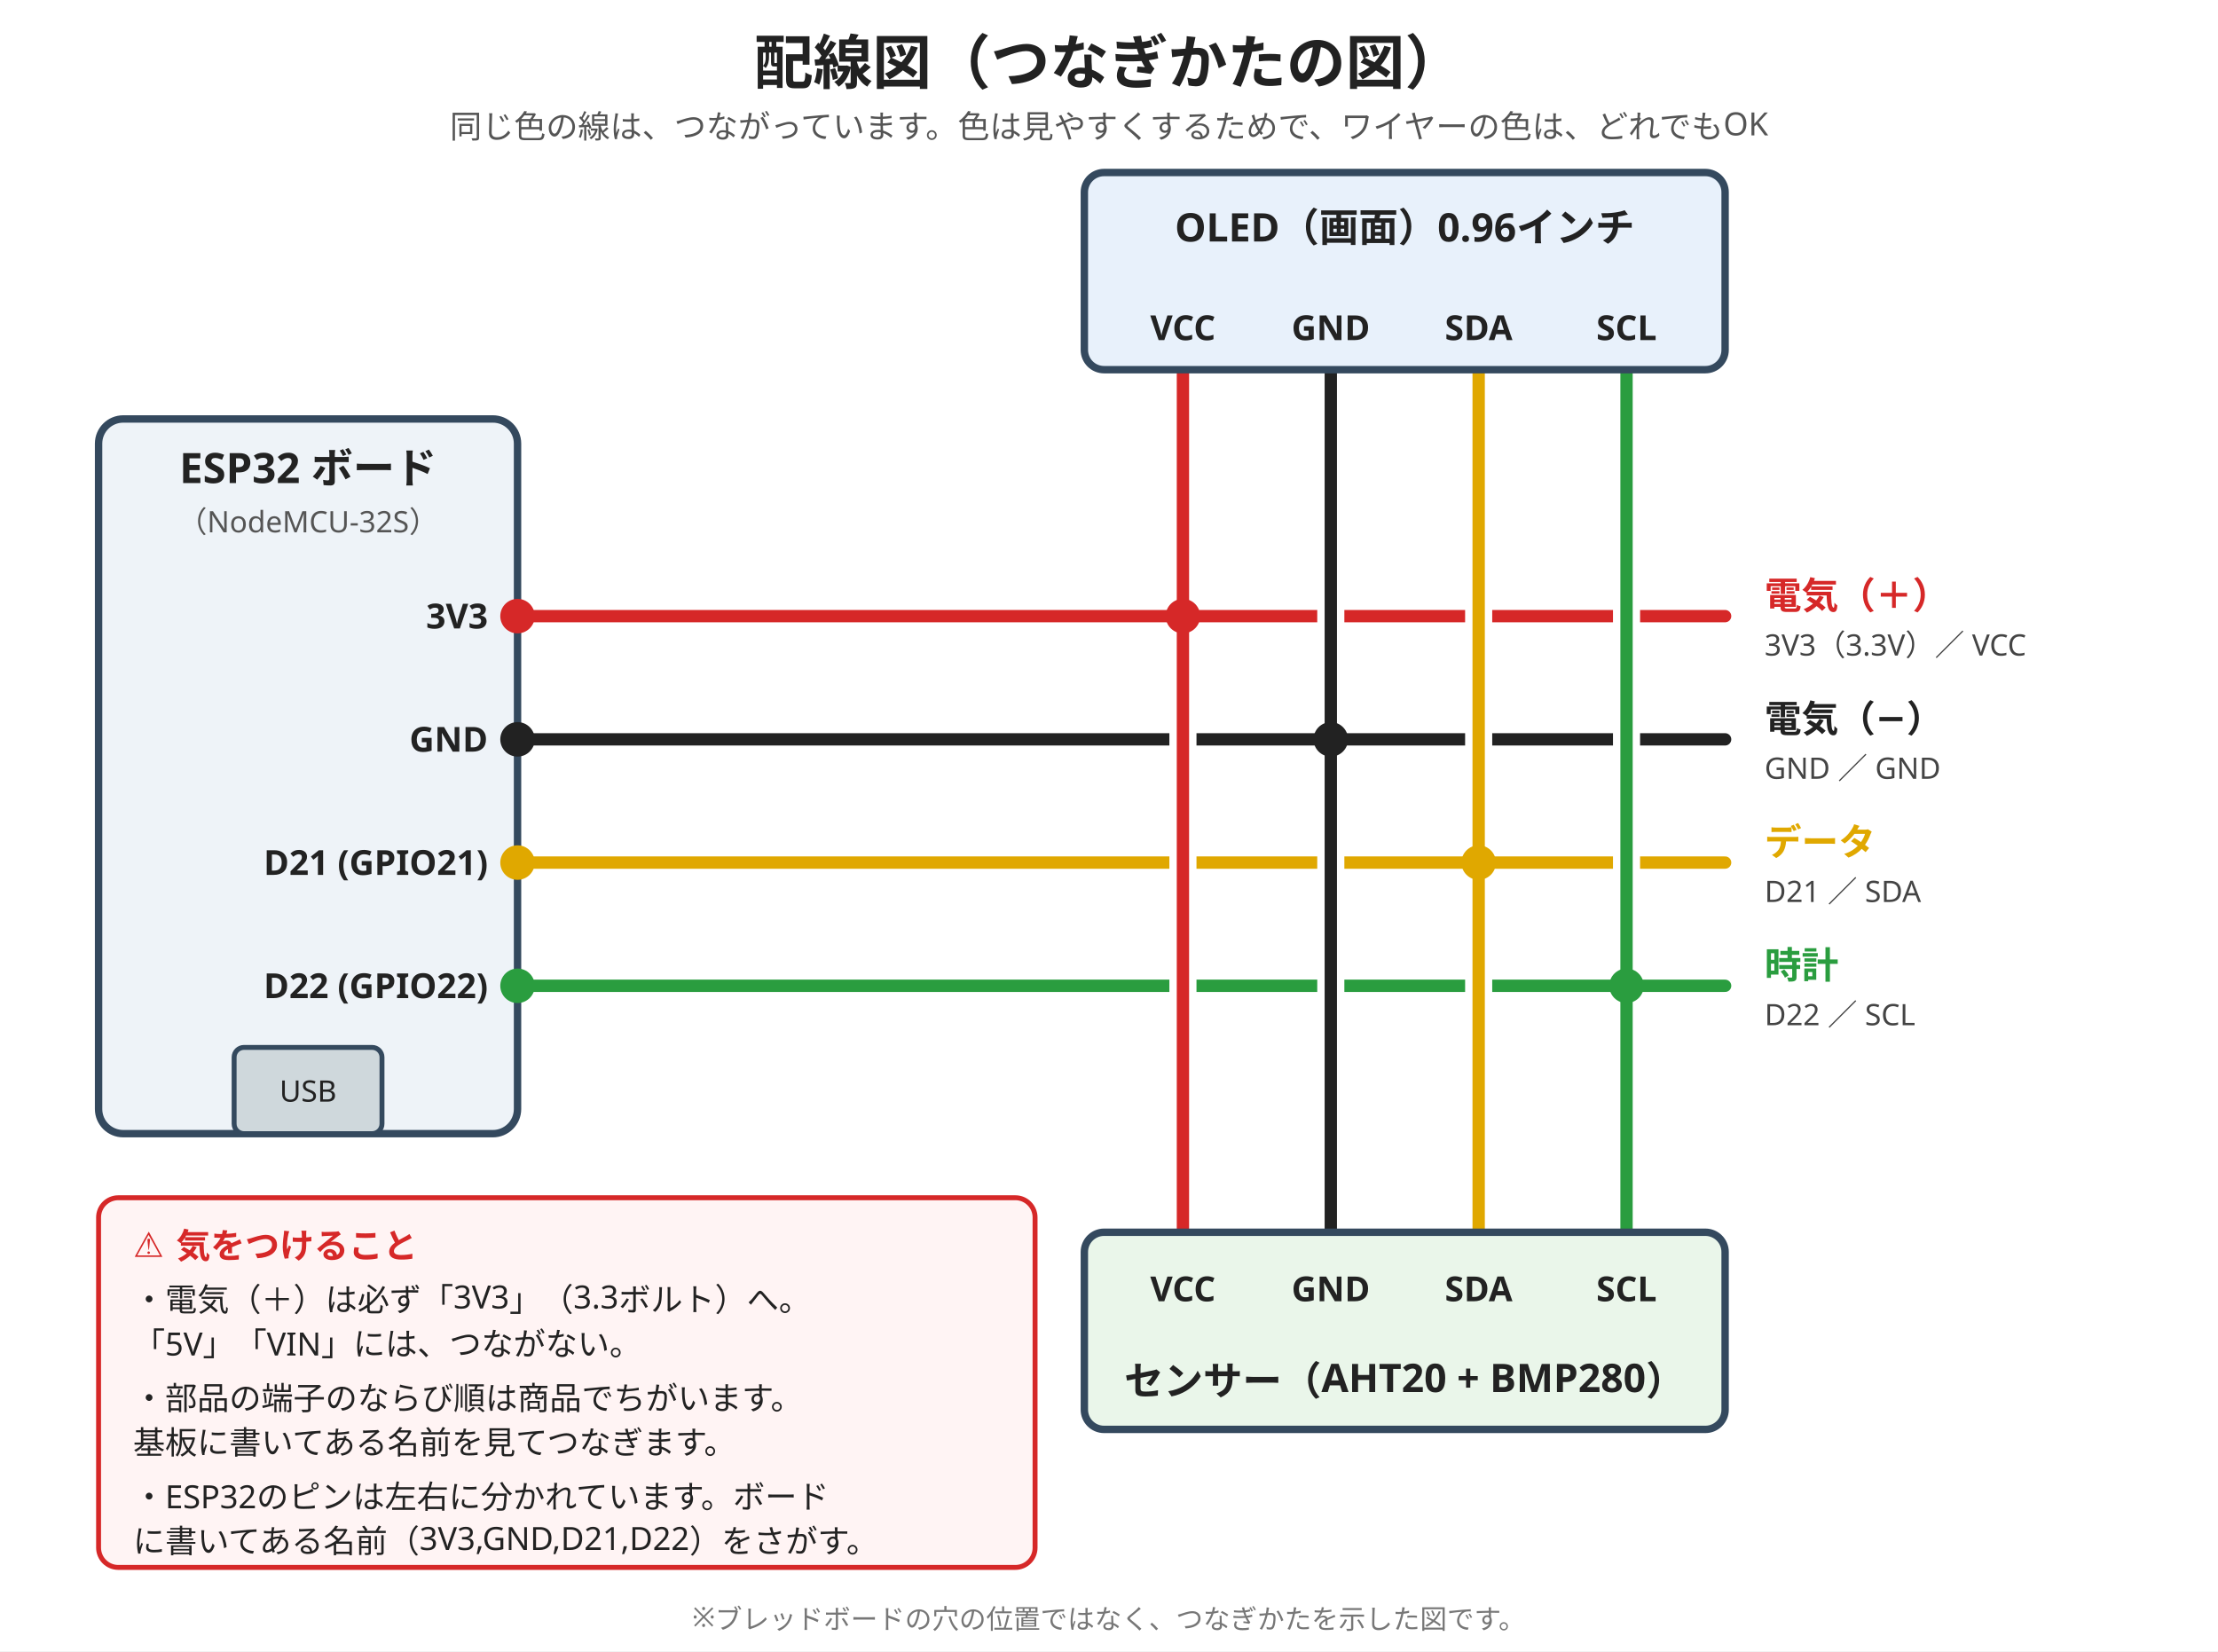
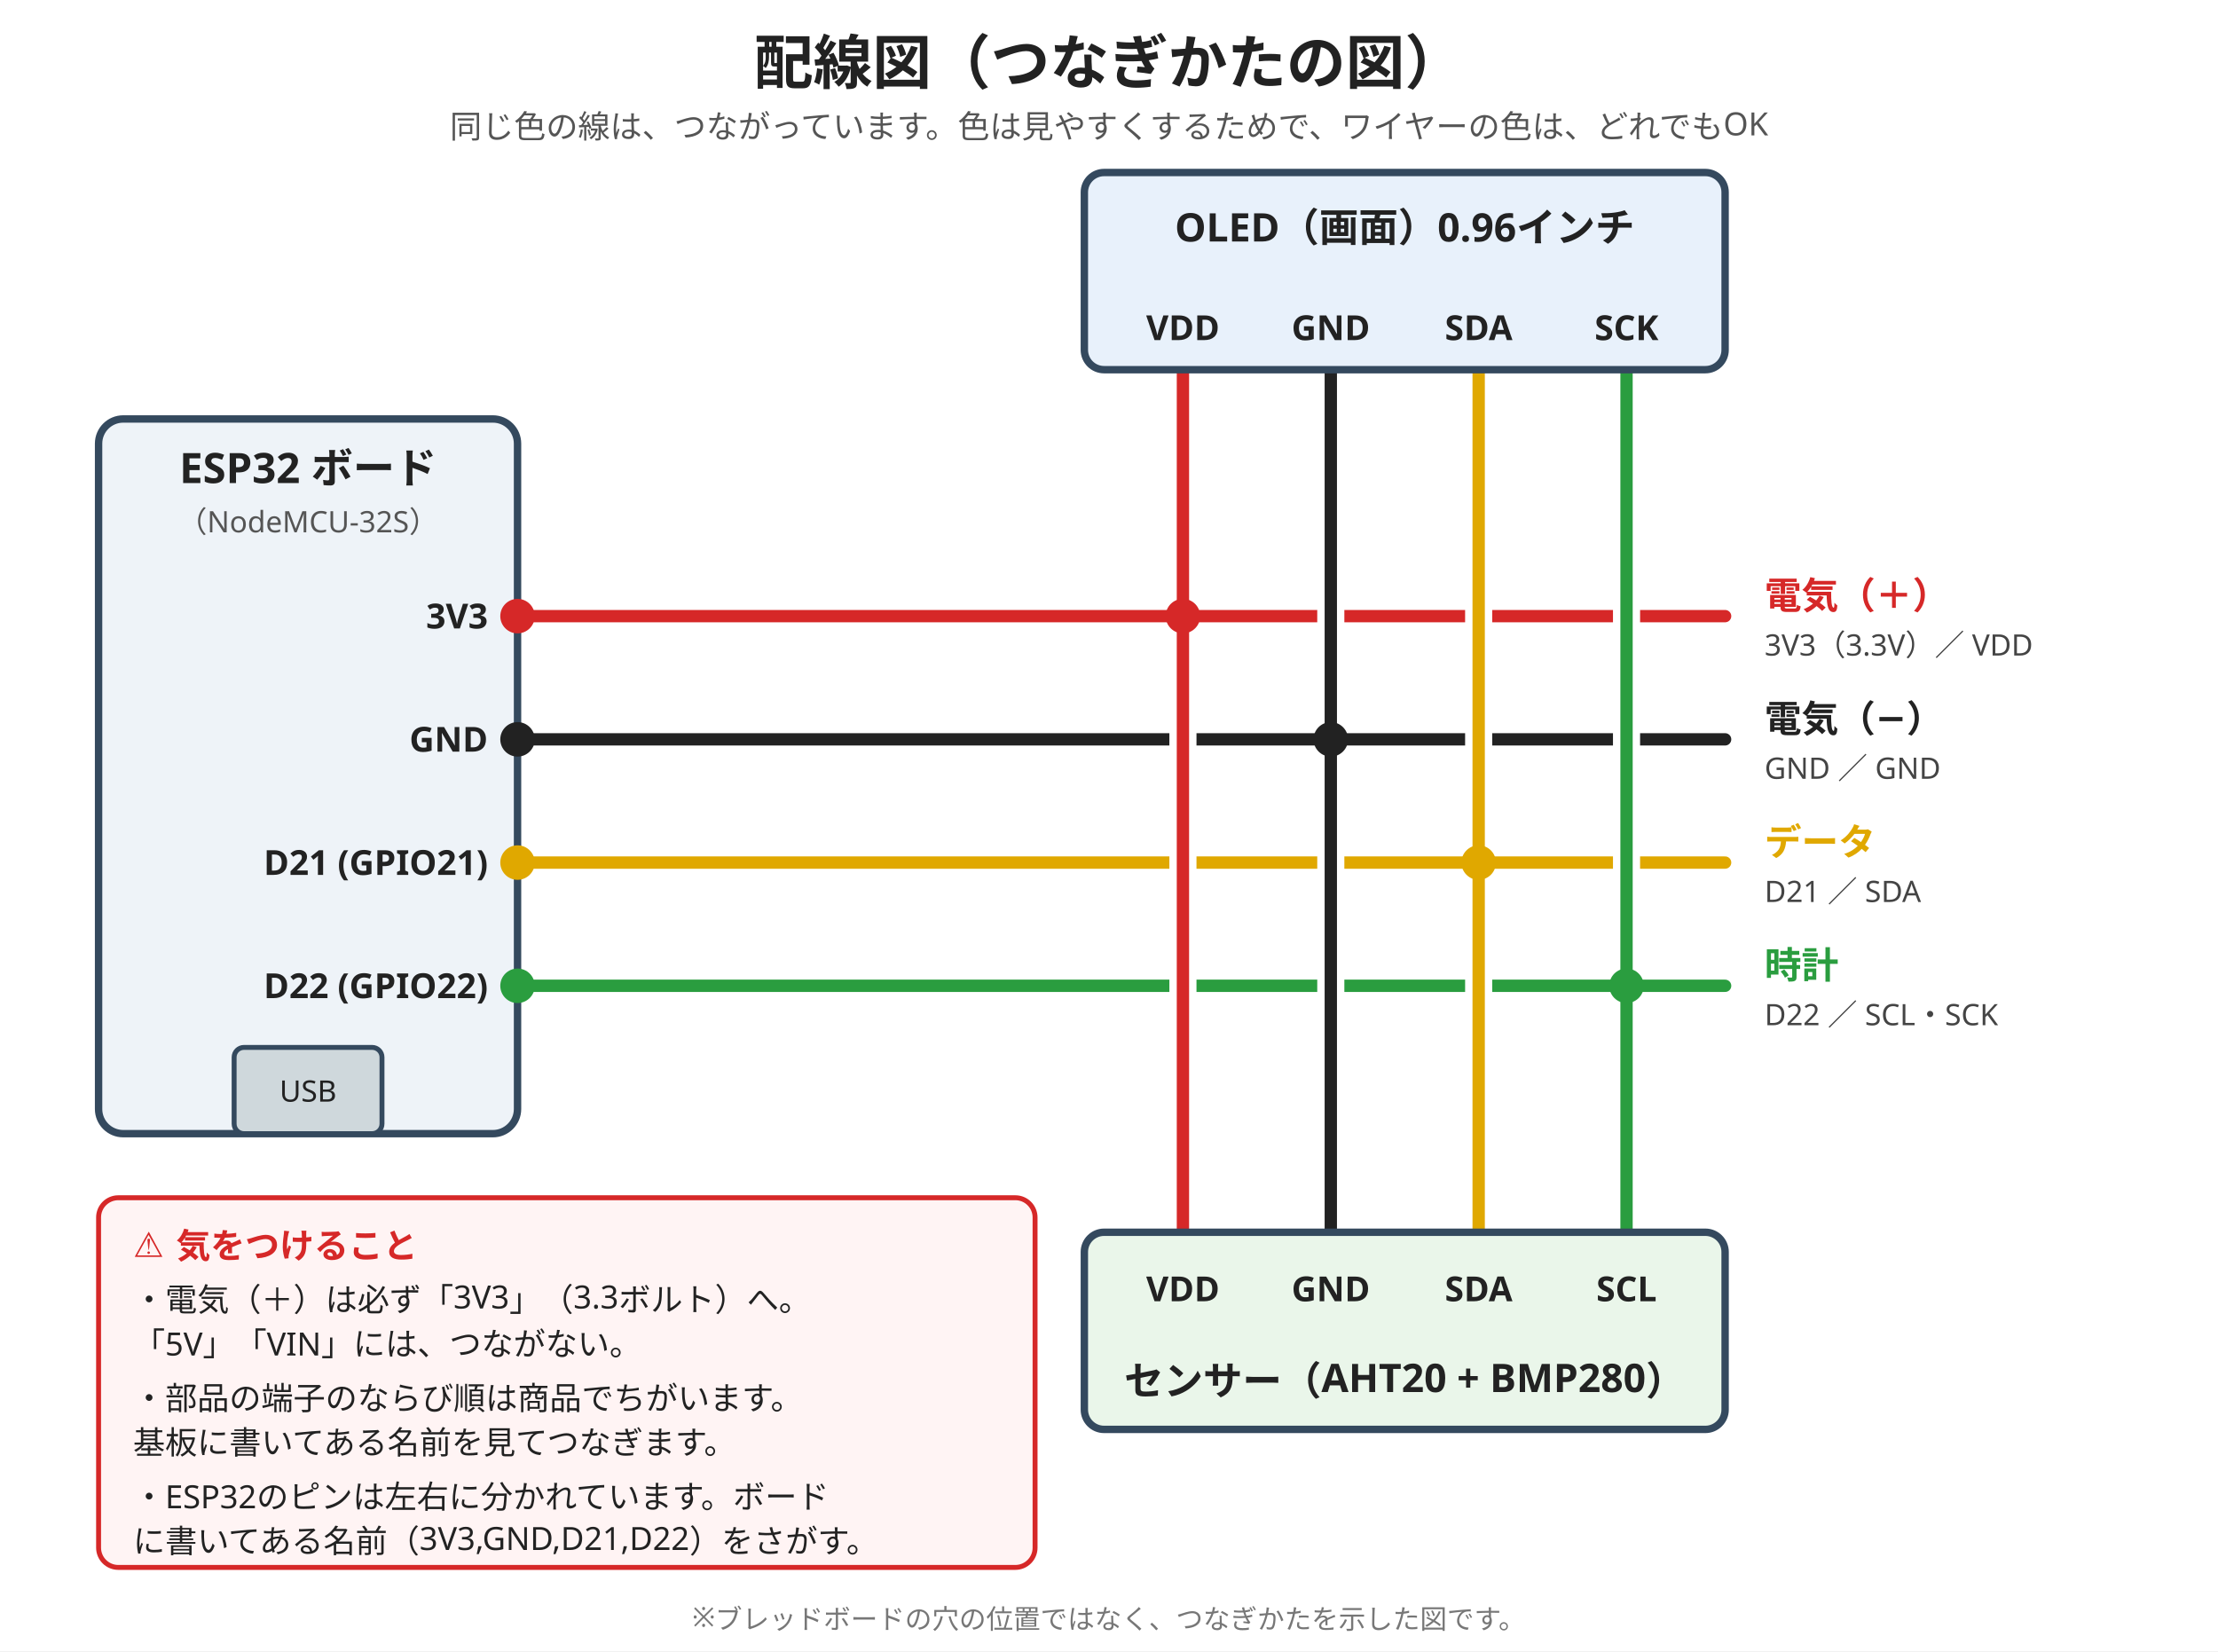
<svg xmlns="http://www.w3.org/2000/svg" viewBox="0 0 900 670" width="900" height="670" role="img" aria-label="さぼてんきけいの配線図">
  <rect width="900" height="670" fill="#ffffff" />
  <g font-family="'Noto Sans JP','Hiragino Sans','Yu Gothic','Meiryo','IPAGothic',sans-serif" fill="#222">
    <text x="450" y="34" text-anchor="middle" font-size="24" font-weight="700">配線図（つなぎかたの図）</text>
    <text x="450" y="56" text-anchor="middle" font-size="13" fill="#555">同じ色の線は、つながっています。色は見やすくするためで、ワイヤーの色は、どれでもOK</text>
    <line x1="210" y1="250" x2="700" y2="250" stroke="#d62828" stroke-width="5" stroke-linecap="round" />
    <line x1="210" y1="300" x2="700" y2="300" stroke="#222222" stroke-width="5" stroke-linecap="round" />
    <line x1="210" y1="350" x2="700" y2="350" stroke="#e0a800" stroke-width="5" stroke-linecap="round" />
    <line x1="210" y1="400" x2="700" y2="400" stroke="#2a9d3f" stroke-width="5" stroke-linecap="round" />
    <line x1="480" y1="150" x2="480" y2="242" stroke="#fff" stroke-width="11" />
    <line x1="480" y1="500" x2="480" y2="258" stroke="#fff" stroke-width="11" />
    <line x1="540" y1="150" x2="540" y2="292" stroke="#fff" stroke-width="11" />
    <line x1="540" y1="500" x2="540" y2="308" stroke="#fff" stroke-width="11" />
    <line x1="600" y1="150" x2="600" y2="342" stroke="#fff" stroke-width="11" />
    <line x1="600" y1="500" x2="600" y2="358" stroke="#fff" stroke-width="11" />
    <line x1="660" y1="150" x2="660" y2="392" stroke="#fff" stroke-width="11" />
    <line x1="660" y1="500" x2="660" y2="408" stroke="#fff" stroke-width="11" />
    <line x1="480" y1="150" x2="480" y2="250" stroke="#d62828" stroke-width="5" />
    <line x1="480" y1="500" x2="480" y2="250" stroke="#d62828" stroke-width="5" />
    <circle cx="480" cy="250" r="7" fill="#d62828" />
    <line x1="540" y1="150" x2="540" y2="300" stroke="#222222" stroke-width="5" />
    <line x1="540" y1="500" x2="540" y2="300" stroke="#222222" stroke-width="5" />
    <circle cx="540" cy="300" r="7" fill="#222222" />
    <line x1="600" y1="150" x2="600" y2="350" stroke="#e0a800" stroke-width="5" />
    <line x1="600" y1="500" x2="600" y2="350" stroke="#e0a800" stroke-width="5" />
    <circle cx="600" cy="350" r="7" fill="#e0a800" />
    <line x1="660" y1="150" x2="660" y2="400" stroke="#2a9d3f" stroke-width="5" />
    <line x1="660" y1="500" x2="660" y2="400" stroke="#2a9d3f" stroke-width="5" />
    <circle cx="660" cy="400" r="7" fill="#2a9d3f" />
    <rect x="40" y="170" width="170" height="290" rx="10" fill="#eef3f8" stroke="#34495e" stroke-width="3" />
    <text x="125" y="196" text-anchor="middle" font-size="17" font-weight="700">ESP32 ボード</text>
    <text x="125" y="216" text-anchor="middle" font-size="12" fill="#555">（NodeMCU-32S）</text>
    <circle cx="210" cy="250" r="7" fill="#d62828" />
    <text x="198" y="255" text-anchor="end" font-size="14" font-weight="700">3V3</text>
    <circle cx="210" cy="300" r="7" fill="#222222" />
    <text x="198" y="305" text-anchor="end" font-size="14" font-weight="700">GND</text>
    <circle cx="210" cy="350" r="7" fill="#e0a800" />
    <text x="198" y="355" text-anchor="end" font-size="14" font-weight="700">D21 (GPIO21)</text>
    <circle cx="210" cy="400" r="7" fill="#2a9d3f" />
    <text x="198" y="405" text-anchor="end" font-size="14" font-weight="700">D22 (GPIO22)</text>
    <rect x="95" y="425" width="60" height="35" rx="4" fill="#cfd8dc" stroke="#34495e" stroke-width="2" />
    <text x="125" y="447" text-anchor="middle" font-size="12">USB</text>
    <rect x="440" y="70" width="260" height="80" rx="8" fill="#e8f1fb" stroke="#34495e" stroke-width="3" />
    <text x="570" y="98" text-anchor="middle" font-size="16" font-weight="700">OLED（画面）0.96インチ</text>
-     <text x="480" y="138" text-anchor="middle" font-size="14" font-weight="700">VCC</text>
+     <text x="480" y="138" text-anchor="middle" font-size="14" font-weight="700">VDD</text>
    <text x="540" y="138" text-anchor="middle" font-size="14" font-weight="700">GND</text>
    <text x="600" y="138" text-anchor="middle" font-size="14" font-weight="700">SDA</text>
-     <text x="660" y="138" text-anchor="middle" font-size="14" font-weight="700">SCL</text>
+     <text x="660" y="138" text-anchor="middle" font-size="14" font-weight="700">SCK</text>
    <rect x="440" y="500" width="260" height="80" rx="8" fill="#eaf6ea" stroke="#34495e" stroke-width="3" />
    <text x="570" y="566" text-anchor="middle" font-size="16" font-weight="700">センサー（AHT20 + BMP280）</text>
-     <text x="480" y="528" text-anchor="middle" font-size="14" font-weight="700">VCC</text>
+     <text x="480" y="528" text-anchor="middle" font-size="14" font-weight="700">VDD</text>
    <text x="540" y="528" text-anchor="middle" font-size="14" font-weight="700">GND</text>
    <text x="600" y="528" text-anchor="middle" font-size="14" font-weight="700">SDA</text>
    <text x="660" y="528" text-anchor="middle" font-size="14" font-weight="700">SCL</text>
    <text x="716" y="247" font-size="15" font-weight="700" fill="#d62828">電気（＋）</text>
-     <text x="716" y="266" font-size="12" fill="#444">3V3（3.3V）／ VCC</text>
+     <text x="716" y="266" font-size="12" fill="#444">3V3（3.3V）／ VDD</text>
    <text x="716" y="297" font-size="15" font-weight="700" fill="#222222">電気（−）</text>
    <text x="716" y="316" font-size="12" fill="#444">GND ／ GND</text>
    <text x="716" y="347" font-size="15" font-weight="700" fill="#e0a800">データ</text>
    <text x="716" y="366" font-size="12" fill="#444">D21 ／ SDA</text>
    <text x="716" y="397" font-size="15" font-weight="700" fill="#2a9d3f">時計</text>
-     <text x="716" y="416" font-size="12" fill="#444">D22 ／ SCL</text>
+     <text x="716" y="416" font-size="12" fill="#444">D22 ／ SCL・SCK</text>
    <rect x="40" y="486" width="380" height="150" rx="8" fill="#fff4f4" stroke="#d62828" stroke-width="2" />
    <text x="54" y="510" font-size="14" font-weight="700" fill="#d62828">⚠ 気をつけること</text>
    <text x="54" y="532" font-size="13">・電気（＋）は必ず「3V3」（3.3ボルト）へ。</text>
    <text x="54" y="550" font-size="13">　「5V」「VIN」には、つながない。</text>
    <text x="54" y="572" font-size="13">・部品の端子のならび順は商品でちがいます。</text>
    <text x="54" y="590" font-size="13">　基板に書いてある名前を見てつなぎます。</text>
    <text x="54" y="612" font-size="13">・ESP32のピンは左右に分かれています。ボード</text>
    <text x="54" y="630" font-size="13">　に書いてある名前（3V3,GND,D21,D22）をさがす。</text>
    <text x="450" y="660" text-anchor="middle" font-size="11" fill="#777">※ブレッドボードの穴の位置ではなく、つなぎかたを示した図です。</text>
  </g>
</svg>
